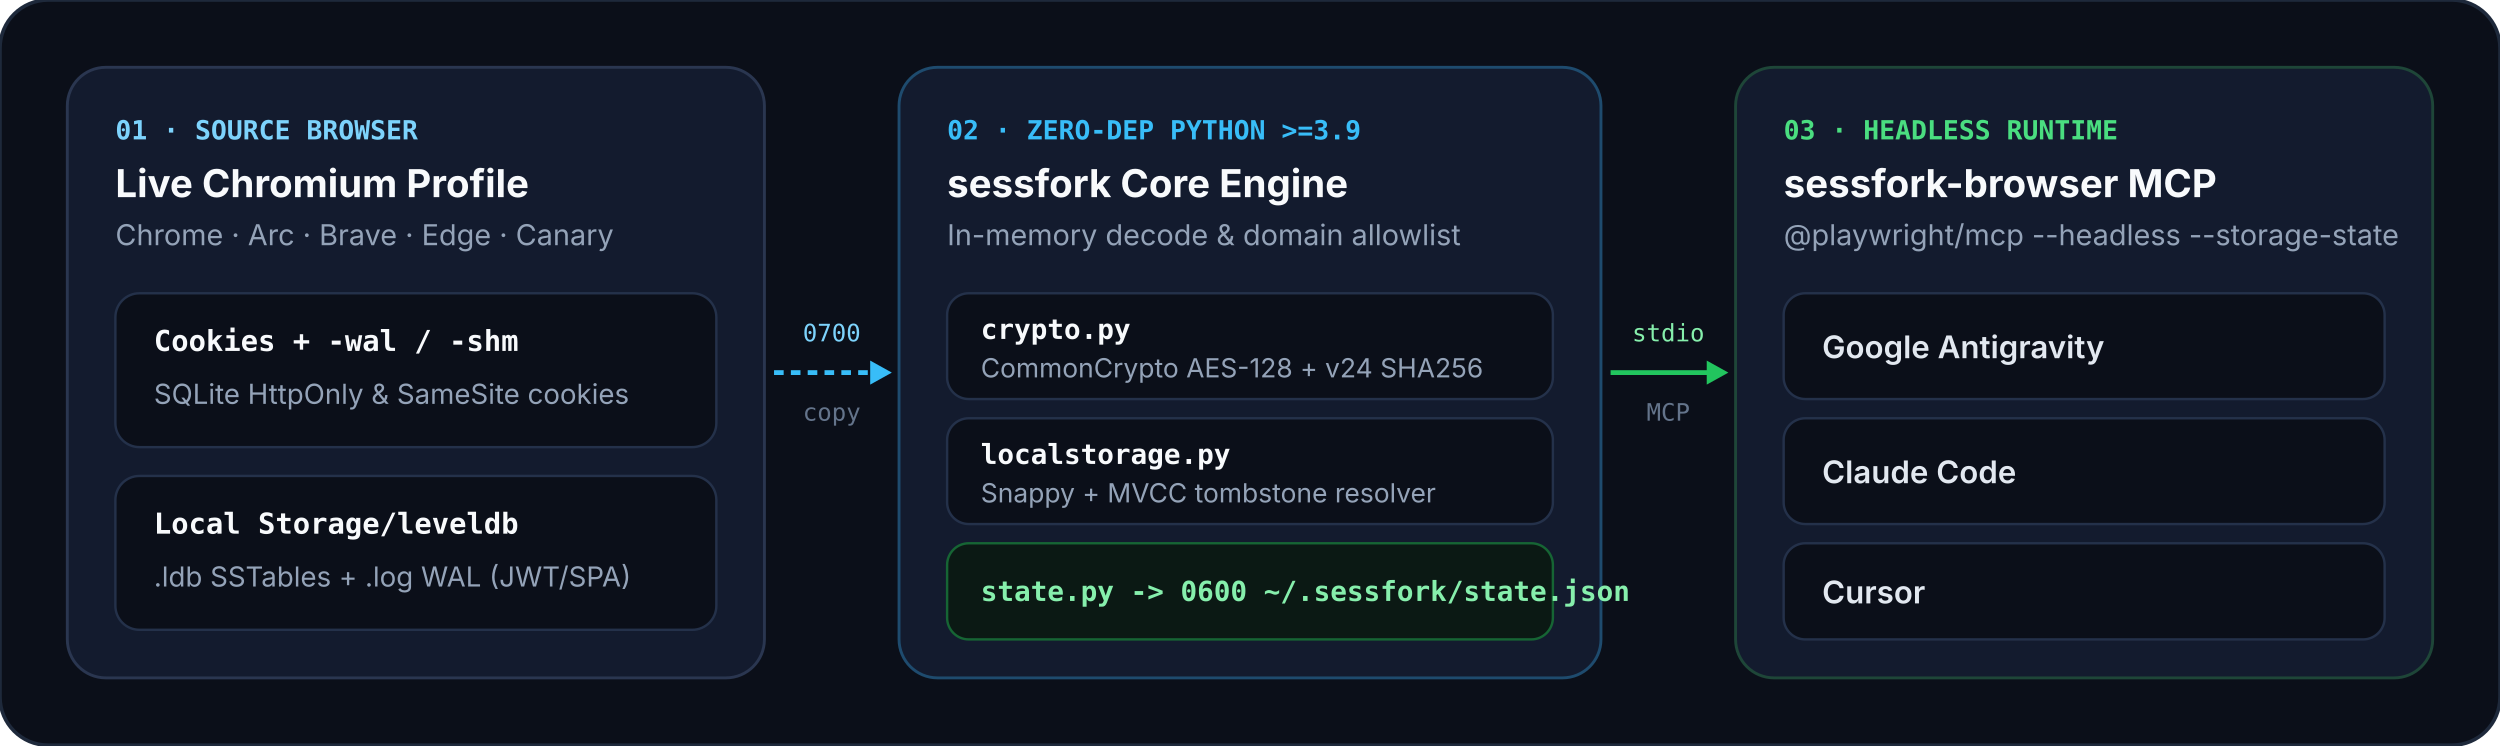
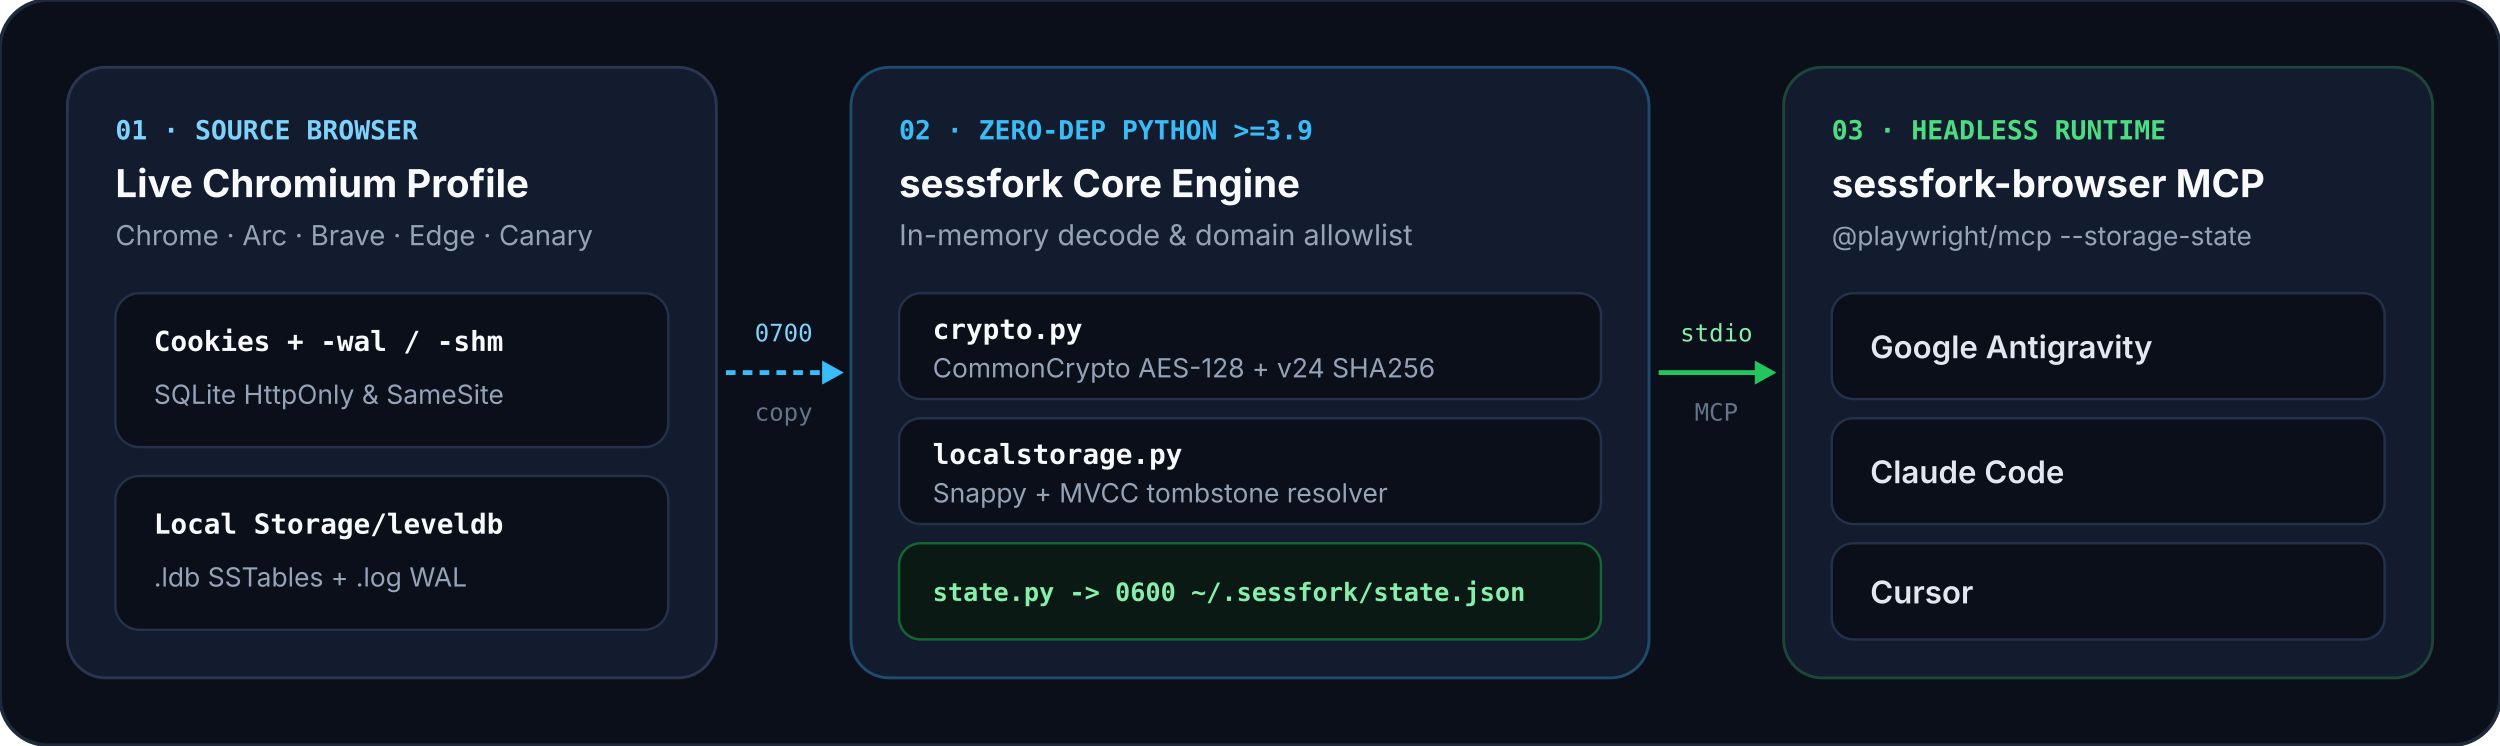
<svg xmlns="http://www.w3.org/2000/svg" viewBox="0 0 1040 310" width="100%" role="img" aria-labelledby="arch-en-title">
  <rect width="1040" height="310" rx="20" fill="#0B0F19" stroke="#1E293B" stroke-width="1.5" />
-   <rect x="28" y="28" width="290" height="254" rx="16" fill="#131B2E" stroke="#2A3650" stroke-width="1.2" />
+   <rect x="28" y="28" width="270" height="254" rx="16" fill="#131B2E" stroke="#2A3650" stroke-width="1.2" />
  <text x="48" y="58" fill="#7DD3FC" font-family="'SF Mono', 'JetBrains Mono', monospace" font-size="11" font-weight="600">01 · SOURCE BROWSER</text>
  <text x="48" y="82" fill="#F8FAFC" font-family="-apple-system, BlinkMacSystemFont, 'SF Pro Display', sans-serif" font-size="16" font-weight="700">Live Chromium Profile</text>
-   <text x="48" y="102" fill="#94A3B8" font-family="-apple-system, BlinkMacSystemFont, sans-serif" font-size="12">Chrome · Arc · Brave · Edge · Canary</text>
-   <rect x="48" y="122" width="250" height="64" rx="10" fill="#0B0F19" stroke="#24314A" stroke-width="1" />
-   <text x="64" y="146" fill="#F8FAFC" font-family="'SF Mono', 'JetBrains Mono', monospace" font-size="12" font-weight="600">Cookies + -wal / -shm</text>
-   <text x="64" y="168" fill="#94A3B8" font-family="-apple-system, BlinkMacSystemFont, sans-serif" font-size="11.5">SQLite HttpOnly &amp; SameSite cookies</text>
-   <rect x="48" y="198" width="250" height="64" rx="10" fill="#0B0F19" stroke="#24314A" stroke-width="1" />
-   <text x="64" y="222" fill="#F8FAFC" font-family="'SF Mono', 'JetBrains Mono', monospace" font-size="12" font-weight="600">Local Storage/leveldb</text>
-   <text x="64" y="244" fill="#94A3B8" font-family="-apple-system, BlinkMacSystemFont, sans-serif" font-size="11.5">.ldb SSTables + .log WAL (JWT/SPA)</text>
-   <line x1="322" y1="155" x2="366" y2="155" stroke="#38BDF8" stroke-width="2" stroke-dasharray="4 3" />
-   <polygon points="362,150 371,155 362,160" fill="#38BDF8" />
-   <text x="346" y="142" text-anchor="middle" fill="#7DD3FC" font-family="'SF Mono', monospace" font-size="10">0700</text>
-   <text x="346" y="175" text-anchor="middle" fill="#64748B" font-family="'SF Mono', monospace" font-size="10">copy</text>
-   <rect x="374" y="28" width="292" height="254" rx="16" fill="#131B2E" stroke="#1E4B6E" stroke-width="1.2" />
-   <text x="394" y="58" fill="#38BDF8" font-family="'SF Mono', 'JetBrains Mono', monospace" font-size="11" font-weight="600">02 · ZERO-DEP PYTHON &gt;=3.9</text>
-   <text x="394" y="82" fill="#F8FAFC" font-family="-apple-system, BlinkMacSystemFont, 'SF Pro Display', sans-serif" font-size="16" font-weight="700">sessfork Core Engine</text>
-   <text x="394" y="102" fill="#94A3B8" font-family="-apple-system, BlinkMacSystemFont, sans-serif" font-size="12">In-memory decode &amp; domain allowlist</text>
-   <rect x="394" y="122" width="252" height="44" rx="9" fill="#0B0F19" stroke="#24314A" stroke-width="1" />
-   <text x="408" y="141" fill="#F8FAFC" font-family="'SF Mono', monospace" font-size="11.5" font-weight="600">crypto.py</text>
-   <text x="408" y="157" fill="#94A3B8" font-family="-apple-system, sans-serif" font-size="11">CommonCrypto AES-128 + v24 SHA256</text>
-   <rect x="394" y="174" width="252" height="44" rx="9" fill="#0B0F19" stroke="#24314A" stroke-width="1" />
-   <text x="408" y="193" fill="#F8FAFC" font-family="'SF Mono', monospace" font-size="11.5" font-weight="600">localstorage.py</text>
-   <text x="408" y="209" fill="#94A3B8" font-family="-apple-system, sans-serif" font-size="11">Snappy + MVCC tombstone resolver</text>
-   <rect x="394" y="226" width="252" height="40" rx="9" fill="#0B1914" stroke="#166534" stroke-width="1" />
-   <text x="408" y="250" fill="#86EFAC" font-family="'SF Mono', monospace" font-size="11.5" font-weight="600">state.py -&gt; 0600 ~/.sessfork/state.json</text>
-   <line x1="670" y1="155" x2="714" y2="155" stroke="#22C55E" stroke-width="2" />
-   <polygon points="710,150 719,155 710,160" fill="#22C55E" />
-   <text x="694" y="142" text-anchor="middle" fill="#86EFAC" font-family="'SF Mono', monospace" font-size="10">stdio</text>
-   <text x="694" y="175" text-anchor="middle" fill="#64748B" font-family="'SF Mono', monospace" font-size="10">MCP</text>
-   <rect x="722" y="28" width="290" height="254" rx="16" fill="#131B2E" stroke="#1E4638" stroke-width="1.2" />
-   <text x="742" y="58" fill="#4ADE80" font-family="'SF Mono', 'JetBrains Mono', monospace" font-size="11" font-weight="600">03 · HEADLESS RUNTIME</text>
-   <text x="742" y="82" fill="#F8FAFC" font-family="-apple-system, BlinkMacSystemFont, 'SF Pro Display', sans-serif" font-size="16" font-weight="700">sessfork-browser MCP</text>
-   <text x="742" y="102" fill="#94A3B8" font-family="-apple-system, BlinkMacSystemFont, sans-serif" font-size="12">@playwright/mcp --headless --storage-state</text>
-   <rect x="742" y="122" width="250" height="44" rx="9" fill="#0B0F19" stroke="#24314A" stroke-width="1" />
-   <text x="758" y="149" fill="#E2E8F0" font-family="-apple-system, BlinkMacSystemFont, sans-serif" font-size="13" font-weight="600">Google Antigravity</text>
-   <rect x="742" y="174" width="250" height="44" rx="9" fill="#0B0F19" stroke="#24314A" stroke-width="1" />
-   <text x="758" y="201" fill="#E2E8F0" font-family="-apple-system, BlinkMacSystemFont, sans-serif" font-size="13" font-weight="600">Claude Code</text>
-   <rect x="742" y="226" width="250" height="40" rx="9" fill="#0B0F19" stroke="#24314A" stroke-width="1" />
-   <text x="758" y="251" fill="#E2E8F0" font-family="-apple-system, BlinkMacSystemFont, sans-serif" font-size="13" font-weight="600">Cursor</text>
+   <text x="48" y="102" fill="#94A3B8" font-family="-apple-system, BlinkMacSystemFont, sans-serif" font-size="11.5">Chrome · Arc · Brave · Edge · Canary</text>
+   <rect x="48" y="122" width="230" height="64" rx="10" fill="#0B0F19" stroke="#24314A" stroke-width="1" />
+   <text x="64" y="146" fill="#F8FAFC" font-family="'SF Mono', 'JetBrains Mono', monospace" font-size="11.5" font-weight="600">Cookies + -wal / -shm</text>
+   <text x="64" y="168" fill="#94A3B8" font-family="-apple-system, BlinkMacSystemFont, sans-serif" font-size="11">SQLite HttpOnly &amp; SameSite</text>
+   <rect x="48" y="198" width="230" height="64" rx="10" fill="#0B0F19" stroke="#24314A" stroke-width="1" />
+   <text x="64" y="222" fill="#F8FAFC" font-family="'SF Mono', 'JetBrains Mono', monospace" font-size="11.5" font-weight="600">Local Storage/leveldb</text>
+   <text x="64" y="244" fill="#94A3B8" font-family="-apple-system, BlinkMacSystemFont, sans-serif" font-size="11">.ldb SSTables + .log WAL</text>
+   <line x1="302" y1="155" x2="346" y2="155" stroke="#38BDF8" stroke-width="2" stroke-dasharray="4 3" />
+   <polygon points="342,150 351,155 342,160" fill="#38BDF8" />
+   <text x="326" y="142" text-anchor="middle" fill="#7DD3FC" font-family="'SF Mono', monospace" font-size="10">0700</text>
+   <text x="326" y="175" text-anchor="middle" fill="#64748B" font-family="'SF Mono', monospace" font-size="10">copy</text>
+   <rect x="354" y="28" width="332" height="254" rx="16" fill="#131B2E" stroke="#1E4B6E" stroke-width="1.2" />
+   <text x="374" y="58" fill="#38BDF8" font-family="'SF Mono', 'JetBrains Mono', monospace" font-size="11" font-weight="600">02 · ZERO-DEP PYTHON &gt;=3.9</text>
+   <text x="374" y="82" fill="#F8FAFC" font-family="-apple-system, BlinkMacSystemFont, 'SF Pro Display', sans-serif" font-size="16" font-weight="700">sessfork Core Engine</text>
+   <text x="374" y="102" fill="#94A3B8" font-family="-apple-system, BlinkMacSystemFont, sans-serif" font-size="12">In-memory decode &amp; domain allowlist</text>
+   <rect x="374" y="122" width="292" height="44" rx="9" fill="#0B0F19" stroke="#24314A" stroke-width="1" />
+   <text x="388" y="141" fill="#F8FAFC" font-family="'SF Mono', monospace" font-size="11.5" font-weight="600">crypto.py</text>
+   <text x="388" y="157" fill="#94A3B8" font-family="-apple-system, sans-serif" font-size="11">CommonCrypto AES-128 + v24 SHA256</text>
+   <rect x="374" y="174" width="292" height="44" rx="9" fill="#0B0F19" stroke="#24314A" stroke-width="1" />
+   <text x="388" y="193" fill="#F8FAFC" font-family="'SF Mono', monospace" font-size="11.5" font-weight="600">localstorage.py</text>
+   <text x="388" y="209" fill="#94A3B8" font-family="-apple-system, sans-serif" font-size="11">Snappy + MVCC tombstone resolver</text>
+   <rect x="374" y="226" width="292" height="40" rx="9" fill="#0B1914" stroke="#166534" stroke-width="1" />
+   <text x="388" y="250" fill="#86EFAC" font-family="'SF Mono', monospace" font-size="10.5" font-weight="600">state.py -&gt; 0600 ~/.sessfork/state.json</text>
+   <line x1="690" y1="155" x2="734" y2="155" stroke="#22C55E" stroke-width="2" />
+   <polygon points="730,150 739,155 730,160" fill="#22C55E" />
+   <text x="714" y="142" text-anchor="middle" fill="#86EFAC" font-family="'SF Mono', monospace" font-size="10">stdio</text>
+   <text x="714" y="175" text-anchor="middle" fill="#64748B" font-family="'SF Mono', monospace" font-size="10">MCP</text>
+   <rect x="742" y="28" width="270" height="254" rx="16" fill="#131B2E" stroke="#1E4638" stroke-width="1.2" />
+   <text x="762" y="58" fill="#4ADE80" font-family="'SF Mono', 'JetBrains Mono', monospace" font-size="11" font-weight="600">03 · HEADLESS RUNTIME</text>
+   <text x="762" y="82" fill="#F8FAFC" font-family="-apple-system, BlinkMacSystemFont, 'SF Pro Display', sans-serif" font-size="16" font-weight="700">sessfork-browser MCP</text>
+   <text x="762" y="102" fill="#94A3B8" font-family="-apple-system, BlinkMacSystemFont, sans-serif" font-size="11">@playwright/mcp --storage-state</text>
+   <rect x="762" y="122" width="230" height="44" rx="9" fill="#0B0F19" stroke="#24314A" stroke-width="1" />
+   <text x="778" y="149" fill="#E2E8F0" font-family="-apple-system, BlinkMacSystemFont, sans-serif" font-size="13" font-weight="600">Google Antigravity</text>
+   <rect x="762" y="174" width="230" height="44" rx="9" fill="#0B0F19" stroke="#24314A" stroke-width="1" />
+   <text x="778" y="201" fill="#E2E8F0" font-family="-apple-system, BlinkMacSystemFont, sans-serif" font-size="13" font-weight="600">Claude Code</text>
+   <rect x="762" y="226" width="230" height="40" rx="9" fill="#0B0F19" stroke="#24314A" stroke-width="1" />
+   <text x="778" y="251" fill="#E2E8F0" font-family="-apple-system, BlinkMacSystemFont, sans-serif" font-size="13" font-weight="600">Cursor</text>
</svg>
